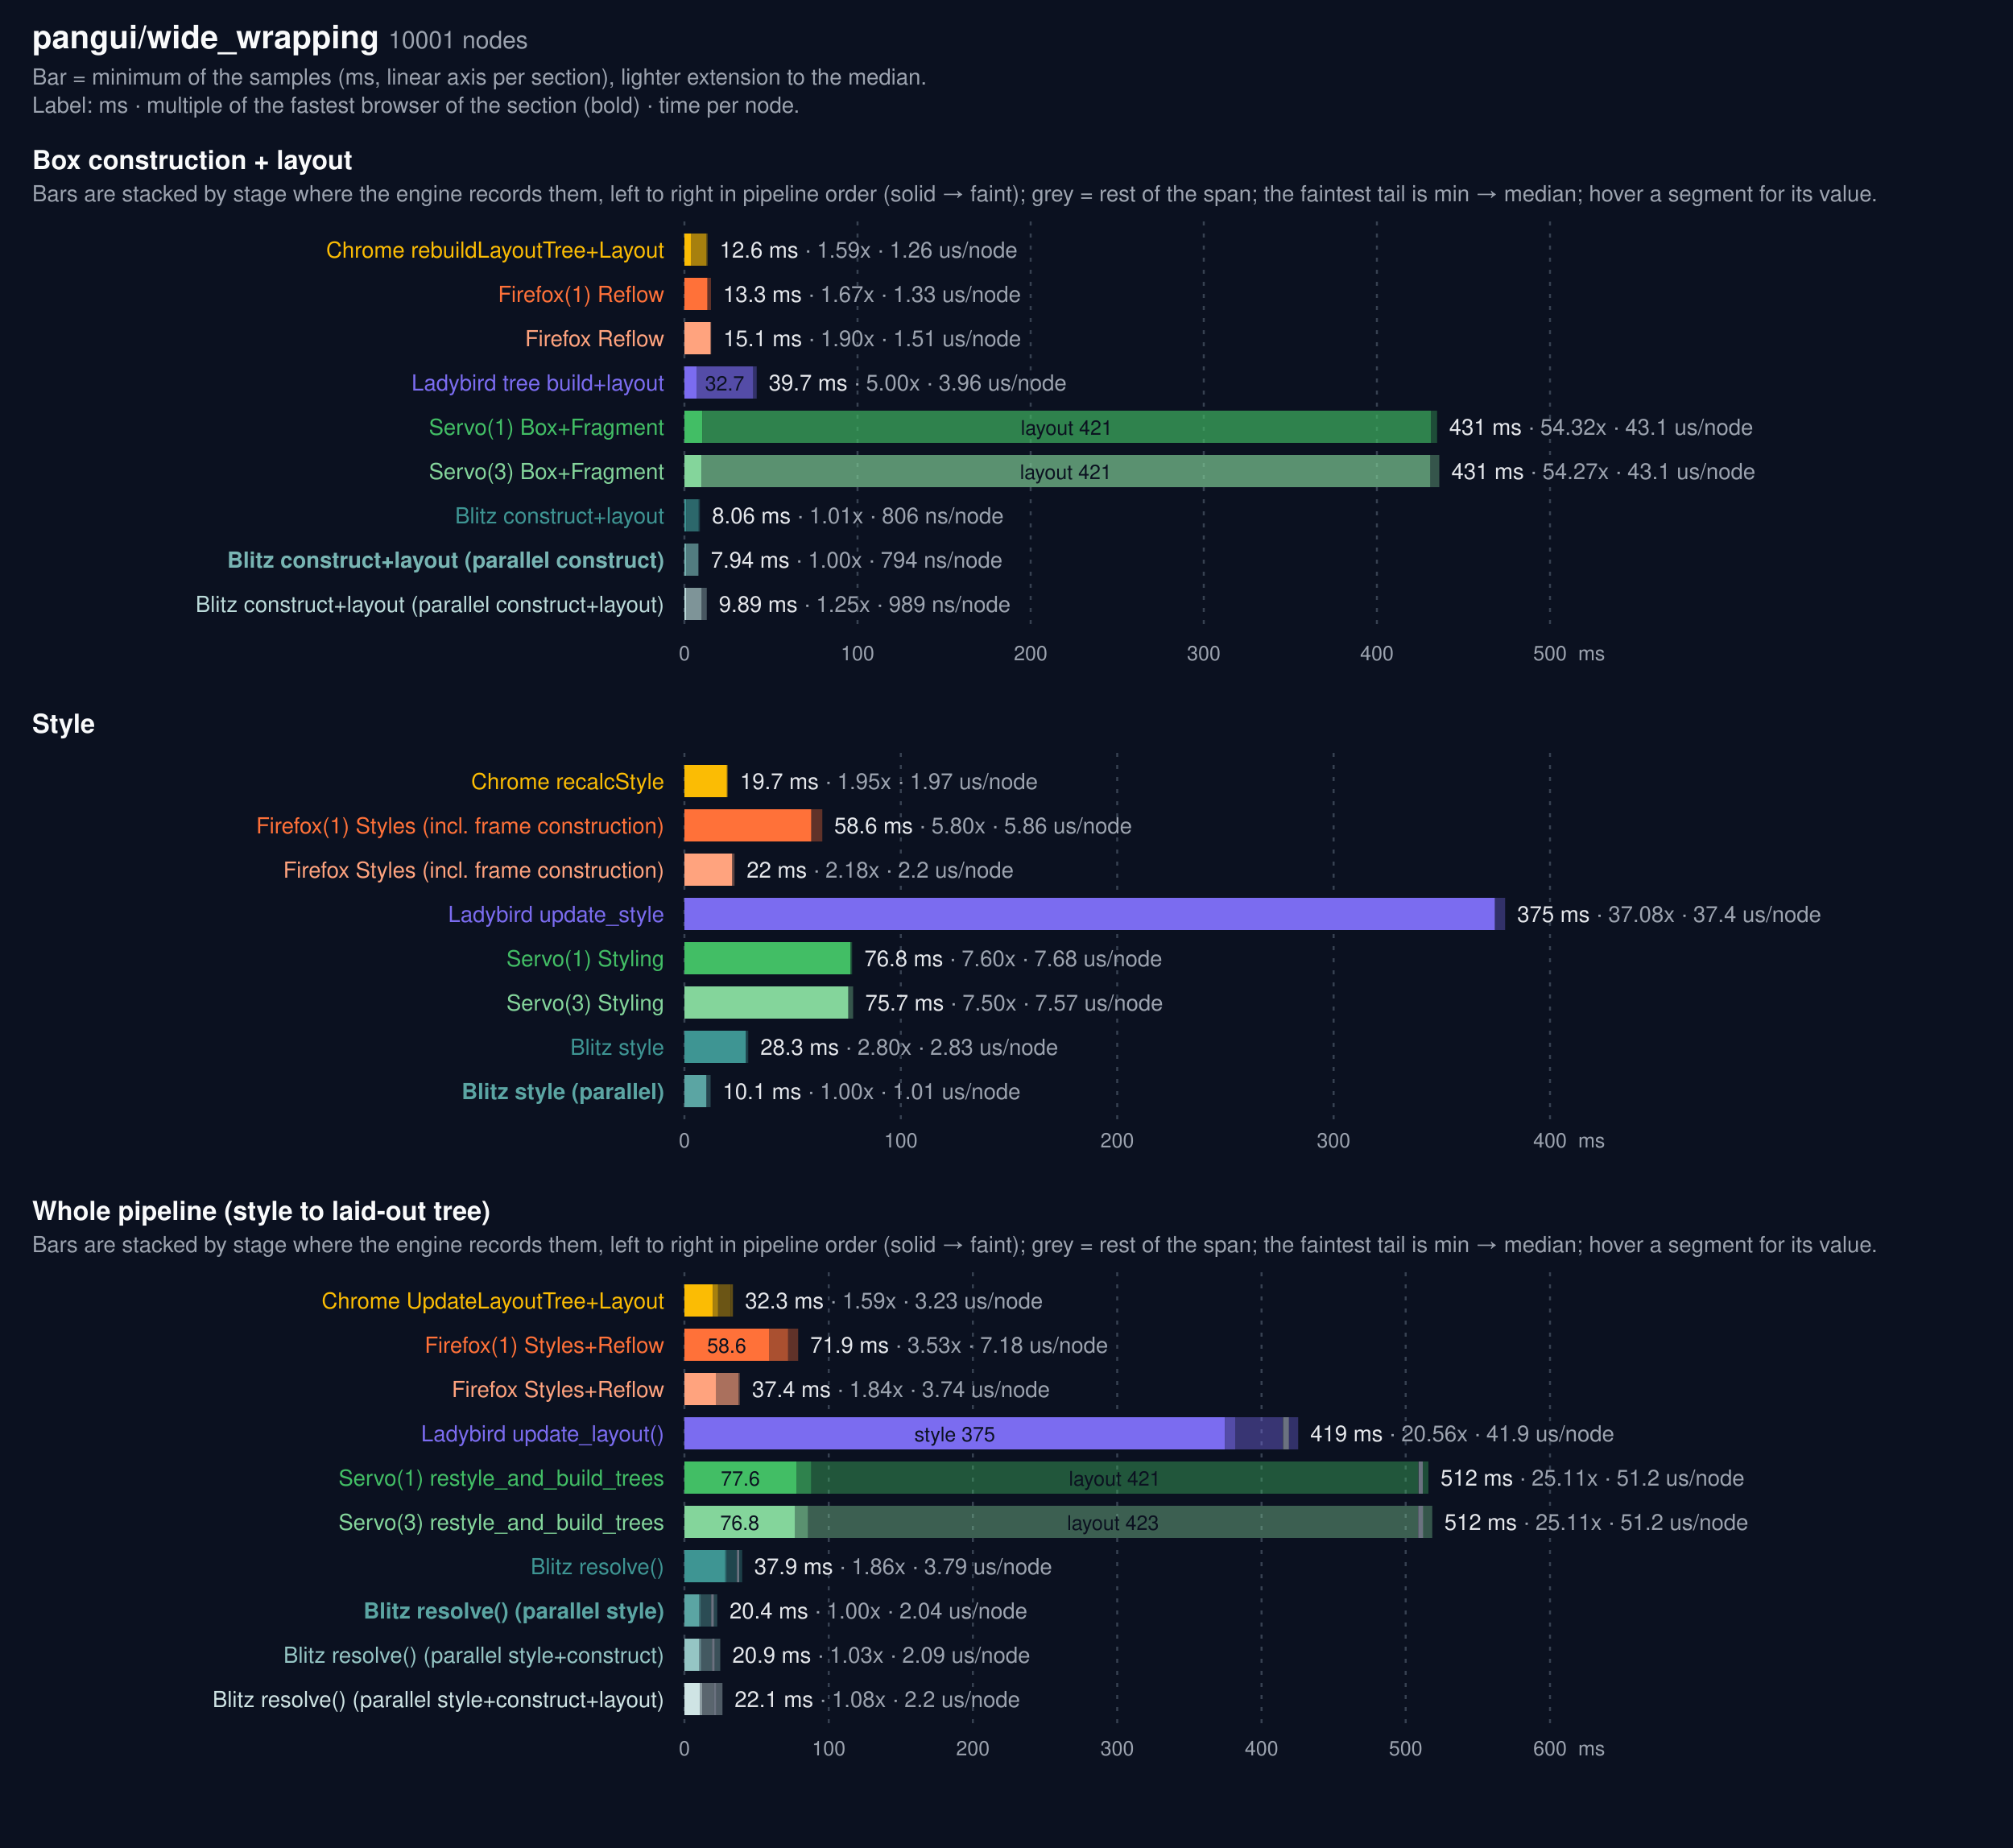
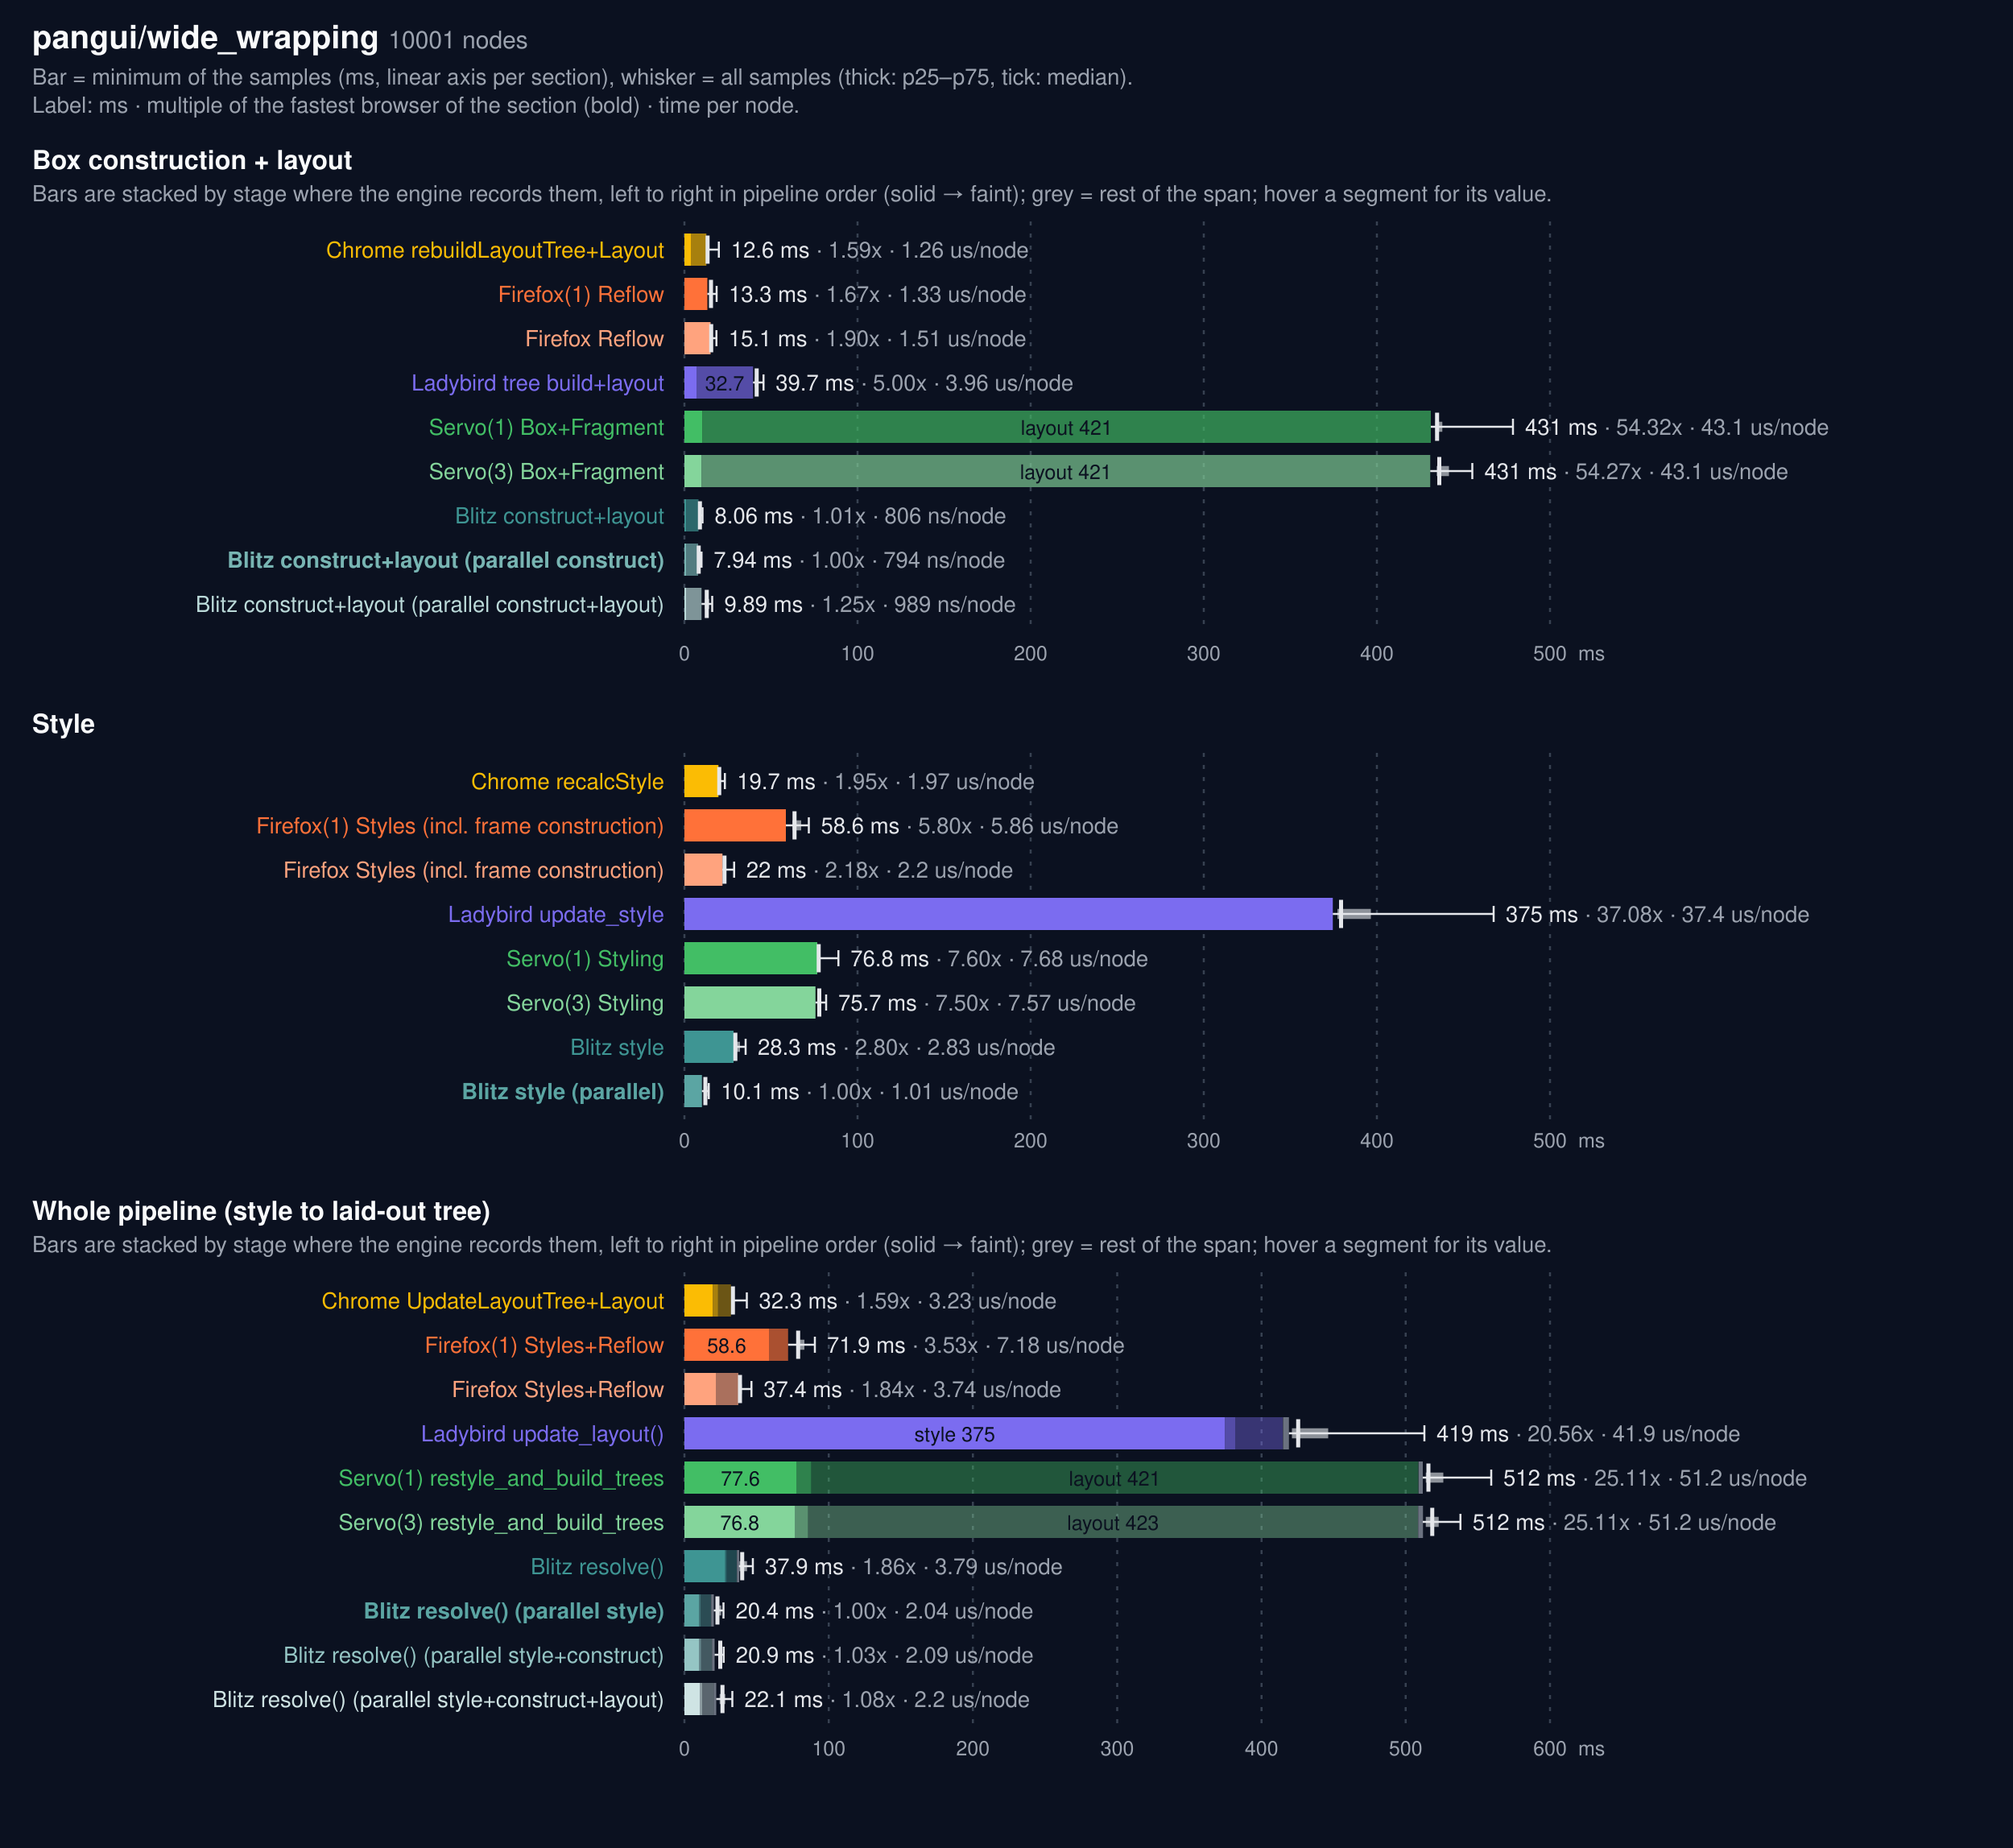
<svg xmlns="http://www.w3.org/2000/svg" width="1000" height="918" viewBox="0 0 1000 918" font-family="system-ui, -apple-system, Segoe UI, Helvetica, Arial, sans-serif">
  <rect width="1000" height="918" fill="#0b1120" />
  <text x="16" y="24" fill="#f9fafb" font-size="16" font-weight="600">pangui/wide_wrapping <tspan fill="#9ca3af" font-size="12" font-weight="400">10001 nodes</tspan>
  </text>
-   <text x="16" y="42" fill="#9ca3af" font-size="11">Bar = minimum of the samples (ms, linear axis per section), lighter extension to the median.</text>
+   <text x="16" y="42" fill="#9ca3af" font-size="11">Bar = minimum of the samples (ms, linear axis per section), whisker = all samples (thick: p25–p75, tick: median).</text>
  <text x="16" y="56" fill="#9ca3af" font-size="11">Label: ms · multiple of the fastest browser of the section (bold) · time per node.</text>
  <text x="16" y="84" fill="#f9fafb" font-size="13" font-weight="600">Box construction + layout</text>
-   <text x="16" y="100" fill="#9ca3af" font-size="11">Bars are stacked by stage where the engine records them, left to right in pipeline order (solid → faint); grey = rest of the span; the faintest tail is min → median; hover a segment for its value.</text>
+   <text x="16" y="100" fill="#9ca3af" font-size="11">Bars are stacked by stage where the engine records them, left to right in pipeline order (solid → faint); grey = rest of the span; hover a segment for its value.</text>
  <line x1="340.0" x2="340.0" y1="110" y2="314" stroke="#374151" stroke-dasharray="2 4" />
  <text x="340.0" y="328" fill="#9ca3af" font-size="10" text-anchor="middle">0</text>
  <line x1="426.0" x2="426.0" y1="110" y2="314" stroke="#374151" stroke-dasharray="2 4" />
  <text x="426.0" y="328" fill="#9ca3af" font-size="10" text-anchor="middle">100</text>
  <line x1="512.0" x2="512.0" y1="110" y2="314" stroke="#374151" stroke-dasharray="2 4" />
  <text x="512.0" y="328" fill="#9ca3af" font-size="10" text-anchor="middle">200</text>
  <line x1="598.0" x2="598.0" y1="110" y2="314" stroke="#374151" stroke-dasharray="2 4" />
  <text x="598.0" y="328" fill="#9ca3af" font-size="10" text-anchor="middle">300</text>
  <line x1="684.0" x2="684.0" y1="110" y2="314" stroke="#374151" stroke-dasharray="2 4" />
  <text x="684.0" y="328" fill="#9ca3af" font-size="10" text-anchor="middle">400</text>
  <line x1="770.0" x2="770.0" y1="110" y2="314" stroke="#374151" stroke-dasharray="2 4" />
  <text x="770.0" y="328" fill="#9ca3af" font-size="10" text-anchor="middle">500</text>
  <text x="784" y="328" fill="#9ca3af" font-size="10">ms</text>
  <text x="330" y="128" fill="#FBBC04" font-size="11" text-anchor="end">Chrome rebuildLayoutTree+Layout</text>
  <rect x="340.0" y="116" width="3.2" height="16" fill="#FBBC04" opacity="1.0" />
  <rect x="343.2" y="116" width="7.7" height="16" fill="#FBBC04" opacity="0.65" />
-   <rect x="350.9" y="116" width="0.6" height="16" fill="#FBBC04" opacity="0.35" />
-   <text x="357.5" y="128" fill="#e5e7eb" font-size="11">12.6 ms <tspan fill="#9ca3af">· 1.59x · 1.26 us/node</tspan>
+   <g stroke="#e5e7eb" fill="none">
+     <line x1="350.9" y1="124.0" x2="357.1" y2="124.0" stroke-width="1" />
+     <line x1="351.5" y1="124.0" x2="351.9" y2="124.0" stroke-width="5" opacity="0.6" />
+     <line x1="351.5" y1="117" x2="351.5" y2="131" stroke-width="2" />
+     <line x1="357.1" y1="120" x2="357.1" y2="128" stroke-width="1" />
+   </g>
+   <text x="363.1" y="128" fill="#e5e7eb" font-size="11">12.6 ms <tspan fill="#9ca3af">· 1.59x · 1.26 us/node</tspan>
  </text>
  <text x="330" y="150" fill="#FF7139" font-size="11" text-anchor="end">Firefox(1) Reflow</text>
  <rect x="340" y="138" width="11.4" height="16" fill="#FF7139" />
-   <rect x="351.4" y="138" width="1.8" height="16" fill="#FF7139" opacity="0.35" />
-   <text x="359.2" y="150" fill="#e5e7eb" font-size="11">13.3 ms <tspan fill="#9ca3af">· 1.67x · 1.33 us/node</tspan>
+   <g stroke="#e5e7eb" fill="none">
+     <line x1="351.4" y1="146.0" x2="356.0" y2="146.0" stroke-width="1" />
+     <line x1="352.7" y1="146.0" x2="353.8" y2="146.0" stroke-width="5" opacity="0.6" />
+     <line x1="353.2" y1="139" x2="353.2" y2="153" stroke-width="2" />
+     <line x1="356.0" y1="142" x2="356.0" y2="150" stroke-width="1" />
+   </g>
+   <text x="362.0" y="150" fill="#e5e7eb" font-size="11">13.3 ms <tspan fill="#9ca3af">· 1.67x · 1.33 us/node</tspan>
  </text>
  <text x="330" y="172" fill="#ffa37e" font-size="11" text-anchor="end">Firefox Reflow</text>
  <rect x="340" y="160" width="13.0" height="16" fill="#ffa37e" />
-   <rect x="353.0" y="160" width="0.3" height="16" fill="#ffa37e" opacity="0.35" />
-   <text x="359.3" y="172" fill="#e5e7eb" font-size="11">15.1 ms <tspan fill="#9ca3af">· 1.90x · 1.51 us/node</tspan>
+   <g stroke="#e5e7eb" fill="none">
+     <line x1="353.0" y1="168.0" x2="355.9" y2="168.0" stroke-width="1" />
+     <line x1="353.1" y1="168.0" x2="353.7" y2="168.0" stroke-width="5" opacity="0.6" />
+     <line x1="353.3" y1="161" x2="353.3" y2="175" stroke-width="2" />
+     <line x1="355.9" y1="164" x2="355.9" y2="172" stroke-width="1" />
+   </g>
+   <text x="361.9" y="172" fill="#e5e7eb" font-size="11">15.1 ms <tspan fill="#9ca3af">· 1.90x · 1.51 us/node</tspan>
  </text>
  <text x="330" y="194" fill="#7B6CF0" font-size="11" text-anchor="end">Ladybird tree build+layout</text>
  <rect x="340.0" y="182" width="6.0" height="16" fill="#7B6CF0" opacity="1.0" />
  <rect x="346.0" y="182" width="28.1" height="16" fill="#7B6CF0" opacity="0.65" />
  <text x="360.0" y="194" fill="#0b1120" font-size="10" text-anchor="middle">32.7</text>
-   <rect x="374.1" y="182" width="1.8" height="16" fill="#7B6CF0" opacity="0.35" />
-   <text x="381.9" y="194" fill="#e5e7eb" font-size="11">39.7 ms <tspan fill="#9ca3af">· 5.00x · 3.96 us/node</tspan>
+   <g stroke="#e5e7eb" fill="none">
+     <line x1="374.1" y1="190.0" x2="379.3" y2="190.0" stroke-width="1" />
+     <line x1="375.0" y1="190.0" x2="376.3" y2="190.0" stroke-width="5" opacity="0.6" />
+     <line x1="375.9" y1="183" x2="375.9" y2="197" stroke-width="2" />
+     <line x1="379.3" y1="186" x2="379.3" y2="194" stroke-width="1" />
+   </g>
+   <text x="385.3" y="194" fill="#e5e7eb" font-size="11">39.7 ms <tspan fill="#9ca3af">· 5.00x · 3.96 us/node</tspan>
  </text>
  <text x="330" y="216" fill="#42BE65" font-size="11" text-anchor="end">Servo(1) Box+Fragment</text>
  <rect x="340.0" y="204" width="8.9" height="16" fill="#42BE65" opacity="1.0" />
  <rect x="348.9" y="204" width="361.9" height="16" fill="#42BE65" opacity="0.65" />
  <text x="529.9" y="216" fill="#0b1120" font-size="10" text-anchor="middle">layout 421</text>
-   <rect x="710.8" y="204" width="3.1" height="16" fill="#42BE65" opacity="0.35" />
-   <text x="719.9" y="216" fill="#e5e7eb" font-size="11">431 ms <tspan fill="#9ca3af">· 54.32x · 43.1 us/node</tspan>
+   <g stroke="#e5e7eb" fill="none">
+     <line x1="710.8" y1="212.0" x2="751.6" y2="212.0" stroke-width="1" />
+     <line x1="713.1" y1="212.0" x2="716.5" y2="212.0" stroke-width="5" opacity="0.6" />
+     <line x1="713.9" y1="205" x2="713.9" y2="219" stroke-width="2" />
+     <line x1="751.6" y1="208" x2="751.6" y2="216" stroke-width="1" />
+   </g>
+   <text x="757.6" y="216" fill="#e5e7eb" font-size="11">431 ms <tspan fill="#9ca3af">· 54.32x · 43.1 us/node</tspan>
  </text>
  <text x="330" y="238" fill="#84d59b" font-size="11" text-anchor="end">Servo(3) Box+Fragment</text>
  <rect x="340.0" y="226" width="8.5" height="16" fill="#84d59b" opacity="1.0" />
  <rect x="348.5" y="226" width="362.0" height="16" fill="#84d59b" opacity="0.65" />
  <text x="529.5" y="238" fill="#0b1120" font-size="10" text-anchor="middle">layout 421</text>
-   <rect x="710.5" y="226" width="4.5" height="16" fill="#84d59b" opacity="0.35" />
-   <text x="721.0" y="238" fill="#e5e7eb" font-size="11">431 ms <tspan fill="#9ca3af">· 54.27x · 43.1 us/node</tspan>
+   <g stroke="#e5e7eb" fill="none">
+     <line x1="710.5" y1="234.0" x2="731.4" y2="234.0" stroke-width="1" />
+     <line x1="713.7" y1="234.0" x2="719.8" y2="234.0" stroke-width="5" opacity="0.6" />
+     <line x1="715.0" y1="227" x2="715.0" y2="241" stroke-width="2" />
+     <line x1="731.4" y1="230" x2="731.4" y2="238" stroke-width="1" />
+   </g>
+   <text x="737.4" y="238" fill="#e5e7eb" font-size="11">431 ms <tspan fill="#9ca3af">· 54.27x · 43.1 us/node</tspan>
  </text>
  <text x="330" y="260" fill="#3E9593" font-size="11" text-anchor="end">Blitz construct+layout</text>
  <rect x="340.0" y="248" width="0.9" height="16" fill="#3E9593" opacity="1.0" />
  <rect x="340.9" y="248" width="6.1" height="16" fill="#3E9593" opacity="0.65" />
-   <rect x="346.9" y="248" width="0.8" height="16" fill="#3E9593" opacity="0.35" />
-   <text x="353.7" y="260" fill="#e5e7eb" font-size="11">8.06 ms <tspan fill="#9ca3af">· 1.01x · 806 ns/node</tspan>
+   <g stroke="#e5e7eb" fill="none">
+     <line x1="346.9" y1="256.0" x2="349.0" y2="256.0" stroke-width="1" />
+     <line x1="347.0" y1="256.0" x2="348.3" y2="256.0" stroke-width="5" opacity="0.6" />
+     <line x1="347.7" y1="249" x2="347.7" y2="263" stroke-width="2" />
+     <line x1="349.0" y1="252" x2="349.0" y2="260" stroke-width="1" />
+   </g>
+   <text x="355.0" y="260" fill="#e5e7eb" font-size="11">8.06 ms <tspan fill="#9ca3af">· 1.01x · 806 ns/node</tspan>
  </text>
  <text x="330" y="282" fill="#78b5b3" font-size="11" text-anchor="end" font-weight="700">Blitz construct+layout (parallel construct)</text>
  <rect x="340.0" y="270" width="0.8" height="16" fill="#78b5b3" opacity="1.0" />
  <rect x="340.8" y="270" width="6.0" height="16" fill="#78b5b3" opacity="0.65" />
-   <rect x="346.8" y="270" width="0.3" height="16" fill="#78b5b3" opacity="0.35" />
-   <text x="353.1" y="282" fill="#e5e7eb" font-size="11">7.94 ms <tspan fill="#9ca3af">· 1.00x · 794 ns/node</tspan>
+   <g stroke="#e5e7eb" fill="none">
+     <line x1="346.8" y1="278.0" x2="348.5" y2="278.0" stroke-width="1" />
+     <line x1="347.1" y1="278.0" x2="348.2" y2="278.0" stroke-width="5" opacity="0.6" />
+     <line x1="347.1" y1="271" x2="347.1" y2="285" stroke-width="2" />
+     <line x1="348.5" y1="274" x2="348.5" y2="282" stroke-width="1" />
+   </g>
+   <text x="354.5" y="282" fill="#e5e7eb" font-size="11">7.94 ms <tspan fill="#9ca3af">· 1.00x · 794 ns/node</tspan>
  </text>
  <text x="330" y="304" fill="#bbdad9" font-size="11" text-anchor="end">Blitz construct+layout (parallel construct+layout)</text>
  <rect x="340.0" y="292" width="1.0" height="16" fill="#bbdad9" opacity="1.0" />
  <rect x="341.0" y="292" width="7.5" height="16" fill="#bbdad9" opacity="0.65" />
-   <rect x="348.5" y="292" width="2.6" height="16" fill="#bbdad9" opacity="0.35" />
-   <text x="357.1" y="304" fill="#e5e7eb" font-size="11">9.89 ms <tspan fill="#9ca3af">· 1.25x · 989 ns/node</tspan>
+   <g stroke="#e5e7eb" fill="none">
+     <line x1="348.5" y1="300.0" x2="353.8" y2="300.0" stroke-width="1" />
+     <line x1="350.2" y1="300.0" x2="352.3" y2="300.0" stroke-width="5" opacity="0.6" />
+     <line x1="351.1" y1="293" x2="351.1" y2="307" stroke-width="2" />
+     <line x1="353.8" y1="296" x2="353.8" y2="304" stroke-width="1" />
+   </g>
+   <text x="359.8" y="304" fill="#e5e7eb" font-size="11">9.89 ms <tspan fill="#9ca3af">· 1.25x · 989 ns/node</tspan>
  </text>
  <text x="16" y="364" fill="#f9fafb" font-size="13" font-weight="600">Style</text>
  <line x1="340.0" x2="340.0" y1="374" y2="556" stroke="#374151" stroke-dasharray="2 4" />
  <text x="340.0" y="570" fill="#9ca3af" font-size="10" text-anchor="middle">0</text>
-   <line x1="447.5" x2="447.5" y1="374" y2="556" stroke="#374151" stroke-dasharray="2 4" />
-   <text x="447.5" y="570" fill="#9ca3af" font-size="10" text-anchor="middle">100</text>
-   <line x1="555.0" x2="555.0" y1="374" y2="556" stroke="#374151" stroke-dasharray="2 4" />
-   <text x="555.0" y="570" fill="#9ca3af" font-size="10" text-anchor="middle">200</text>
-   <line x1="662.5" x2="662.5" y1="374" y2="556" stroke="#374151" stroke-dasharray="2 4" />
-   <text x="662.5" y="570" fill="#9ca3af" font-size="10" text-anchor="middle">300</text>
+   <line x1="426.0" x2="426.0" y1="374" y2="556" stroke="#374151" stroke-dasharray="2 4" />
+   <text x="426.0" y="570" fill="#9ca3af" font-size="10" text-anchor="middle">100</text>
+   <line x1="512.0" x2="512.0" y1="374" y2="556" stroke="#374151" stroke-dasharray="2 4" />
+   <text x="512.0" y="570" fill="#9ca3af" font-size="10" text-anchor="middle">200</text>
+   <line x1="598.0" x2="598.0" y1="374" y2="556" stroke="#374151" stroke-dasharray="2 4" />
+   <text x="598.0" y="570" fill="#9ca3af" font-size="10" text-anchor="middle">300</text>
+   <line x1="684.0" x2="684.0" y1="374" y2="556" stroke="#374151" stroke-dasharray="2 4" />
+   <text x="684.0" y="570" fill="#9ca3af" font-size="10" text-anchor="middle">400</text>
  <line x1="770.0" x2="770.0" y1="374" y2="556" stroke="#374151" stroke-dasharray="2 4" />
-   <text x="770.0" y="570" fill="#9ca3af" font-size="10" text-anchor="middle">400</text>
+   <text x="770.0" y="570" fill="#9ca3af" font-size="10" text-anchor="middle">500</text>
  <text x="784" y="570" fill="#9ca3af" font-size="10">ms</text>
  <text x="330" y="392" fill="#FBBC04" font-size="11" text-anchor="end">Chrome recalcStyle</text>
-   <rect x="340" y="380" width="21.1" height="16" fill="#FBBC04" />
-   <rect x="361.1" y="380" width="0.5" height="16" fill="#FBBC04" opacity="0.35" />
-   <text x="367.6" y="392" fill="#e5e7eb" font-size="11">19.7 ms <tspan fill="#9ca3af">· 1.95x · 1.97 us/node</tspan>
+   <rect x="340" y="380" width="16.9" height="16" fill="#FBBC04" />
+   <g stroke="#e5e7eb" fill="none">
+     <line x1="356.9" y1="388.0" x2="360.1" y2="388.0" stroke-width="1" />
+     <line x1="357.1" y1="388.0" x2="357.5" y2="388.0" stroke-width="5" opacity="0.6" />
+     <line x1="357.3" y1="381" x2="357.3" y2="395" stroke-width="2" />
+     <line x1="360.1" y1="384" x2="360.1" y2="392" stroke-width="1" />
+   </g>
+   <text x="366.1" y="392" fill="#e5e7eb" font-size="11">19.7 ms <tspan fill="#9ca3af">· 1.95x · 1.97 us/node</tspan>
  </text>
  <text x="330" y="414" fill="#FF7139" font-size="11" text-anchor="end">Firefox(1) Styles (incl. frame construction)</text>
-   <rect x="340" y="402" width="63.0" height="16" fill="#FF7139" />
-   <rect x="403.0" y="402" width="5.5" height="16" fill="#FF7139" opacity="0.35" />
-   <text x="414.4" y="414" fill="#e5e7eb" font-size="11">58.6 ms <tspan fill="#9ca3af">· 5.80x · 5.86 us/node</tspan>
+   <rect x="340" y="402" width="50.4" height="16" fill="#FF7139" />
+   <g stroke="#e5e7eb" fill="none">
+     <line x1="390.4" y1="410.0" x2="401.8" y2="410.0" stroke-width="1" />
+     <line x1="393.7" y1="410.0" x2="398.0" y2="410.0" stroke-width="5" opacity="0.6" />
+     <line x1="394.7" y1="403" x2="394.7" y2="417" stroke-width="2" />
+     <line x1="401.8" y1="406" x2="401.8" y2="414" stroke-width="1" />
+   </g>
+   <text x="407.8" y="414" fill="#e5e7eb" font-size="11">58.6 ms <tspan fill="#9ca3af">· 5.80x · 5.86 us/node</tspan>
  </text>
  <text x="330" y="436" fill="#ffa37e" font-size="11" text-anchor="end">Firefox Styles (incl. frame construction)</text>
-   <rect x="340" y="424" width="23.7" height="16" fill="#ffa37e" />
-   <rect x="363.7" y="424" width="1.2" height="16" fill="#ffa37e" opacity="0.35" />
-   <text x="370.9" y="436" fill="#e5e7eb" font-size="11">22 ms <tspan fill="#9ca3af">· 2.18x · 2.2 us/node</tspan>
+   <rect x="340" y="424" width="18.9" height="16" fill="#ffa37e" />
+   <g stroke="#e5e7eb" fill="none">
+     <line x1="358.9" y1="432.0" x2="364.7" y2="432.0" stroke-width="1" />
+     <line x1="359.7" y1="432.0" x2="360.4" y2="432.0" stroke-width="5" opacity="0.6" />
+     <line x1="359.9" y1="425" x2="359.9" y2="439" stroke-width="2" />
+     <line x1="364.7" y1="428" x2="364.7" y2="436" stroke-width="1" />
+   </g>
+   <text x="370.7" y="436" fill="#e5e7eb" font-size="11">22 ms <tspan fill="#9ca3af">· 2.18x · 2.2 us/node</tspan>
  </text>
  <text x="330" y="458" fill="#7B6CF0" font-size="11" text-anchor="end">Ladybird update_style</text>
-   <rect x="340" y="446" width="402.6" height="16" fill="#7B6CF0" />
-   <rect x="742.6" y="446" width="5.1" height="16" fill="#7B6CF0" opacity="0.35" />
-   <text x="753.7" y="458" fill="#e5e7eb" font-size="11">375 ms <tspan fill="#9ca3af">· 37.08x · 37.4 us/node</tspan>
+   <rect x="340" y="446" width="322.1" height="16" fill="#7B6CF0" />
+   <g stroke="#e5e7eb" fill="none">
+     <line x1="662.1" y1="454.0" x2="742.0" y2="454.0" stroke-width="1" />
+     <line x1="664.4" y1="454.0" x2="681.0" y2="454.0" stroke-width="5" opacity="0.6" />
+     <line x1="666.2" y1="447" x2="666.2" y2="461" stroke-width="2" />
+     <line x1="742.0" y1="450" x2="742.0" y2="458" stroke-width="1" />
+   </g>
+   <text x="748.0" y="458" fill="#e5e7eb" font-size="11">375 ms <tspan fill="#9ca3af">· 37.08x · 37.4 us/node</tspan>
  </text>
  <text x="330" y="480" fill="#42BE65" font-size="11" text-anchor="end">Servo(1) Styling</text>
-   <rect x="340" y="468" width="82.5" height="16" fill="#42BE65" />
-   <rect x="422.5" y="468" width="0.8" height="16" fill="#42BE65" opacity="0.35" />
-   <text x="429.4" y="480" fill="#e5e7eb" font-size="11">76.8 ms <tspan fill="#9ca3af">· 7.60x · 7.68 us/node</tspan>
+   <rect x="340" y="468" width="66.0" height="16" fill="#42BE65" />
+   <g stroke="#e5e7eb" fill="none">
+     <line x1="406.0" y1="476.0" x2="416.5" y2="476.0" stroke-width="1" />
+     <line x1="406.7" y1="476.0" x2="406.9" y2="476.0" stroke-width="5" opacity="0.6" />
+     <line x1="406.7" y1="469" x2="406.7" y2="483" stroke-width="2" />
+     <line x1="416.5" y1="472" x2="416.5" y2="480" stroke-width="1" />
+   </g>
+   <text x="422.5" y="480" fill="#e5e7eb" font-size="11">76.8 ms <tspan fill="#9ca3af">· 7.60x · 7.68 us/node</tspan>
  </text>
  <text x="330" y="502" fill="#84d59b" font-size="11" text-anchor="end">Servo(3) Styling</text>
-   <rect x="340" y="490" width="81.4" height="16" fill="#84d59b" />
-   <rect x="421.4" y="490" width="2.4" height="16" fill="#84d59b" opacity="0.35" />
-   <text x="429.8" y="502" fill="#e5e7eb" font-size="11">75.7 ms <tspan fill="#9ca3af">· 7.50x · 7.57 us/node</tspan>
+   <rect x="340" y="490" width="65.1" height="16" fill="#84d59b" />
+   <g stroke="#e5e7eb" fill="none">
+     <line x1="405.1" y1="498.0" x2="410.4" y2="498.0" stroke-width="1" />
+     <line x1="406.0" y1="498.0" x2="407.9" y2="498.0" stroke-width="5" opacity="0.6" />
+     <line x1="407.0" y1="491" x2="407.0" y2="505" stroke-width="2" />
+     <line x1="410.4" y1="494" x2="410.4" y2="502" stroke-width="1" />
+   </g>
+   <text x="416.4" y="502" fill="#e5e7eb" font-size="11">75.7 ms <tspan fill="#9ca3af">· 7.50x · 7.57 us/node</tspan>
  </text>
  <text x="330" y="524" fill="#3E9593" font-size="11" text-anchor="end">Blitz style</text>
-   <rect x="340" y="512" width="30.5" height="16" fill="#3E9593" />
-   <rect x="370.5" y="512" width="1.2" height="16" fill="#3E9593" opacity="0.35" />
-   <text x="377.7" y="524" fill="#e5e7eb" font-size="11">28.3 ms <tspan fill="#9ca3af">· 2.80x · 2.83 us/node</tspan>
+   <rect x="340" y="512" width="24.4" height="16" fill="#3E9593" />
+   <g stroke="#e5e7eb" fill="none">
+     <line x1="364.4" y1="520.0" x2="370.4" y2="520.0" stroke-width="1" />
+     <line x1="364.5" y1="520.0" x2="367.6" y2="520.0" stroke-width="5" opacity="0.6" />
+     <line x1="365.3" y1="513" x2="365.3" y2="527" stroke-width="2" />
+     <line x1="370.4" y1="516" x2="370.4" y2="524" stroke-width="1" />
+   </g>
+   <text x="376.4" y="524" fill="#e5e7eb" font-size="11">28.3 ms <tspan fill="#9ca3af">· 2.80x · 2.83 us/node</tspan>
  </text>
  <text x="330" y="546" fill="#5ba5a3" font-size="11" text-anchor="end" font-weight="700">Blitz style (parallel)</text>
-   <rect x="340" y="534" width="10.9" height="16" fill="#5ba5a3" />
-   <rect x="350.9" y="534" width="2.1" height="16" fill="#5ba5a3" opacity="0.35" />
-   <text x="359.0" y="546" fill="#e5e7eb" font-size="11">10.1 ms <tspan fill="#9ca3af">· 1.00x · 1.01 us/node</tspan>
+   <rect x="340" y="534" width="8.7" height="16" fill="#5ba5a3" />
+   <g stroke="#e5e7eb" fill="none">
+     <line x1="348.7" y1="542.0" x2="352.1" y2="542.0" stroke-width="1" />
+     <line x1="349.6" y1="542.0" x2="351.5" y2="542.0" stroke-width="5" opacity="0.6" />
+     <line x1="350.4" y1="535" x2="350.4" y2="549" stroke-width="2" />
+     <line x1="352.1" y1="538" x2="352.1" y2="546" stroke-width="1" />
+   </g>
+   <text x="358.1" y="546" fill="#e5e7eb" font-size="11">10.1 ms <tspan fill="#9ca3af">· 1.00x · 1.01 us/node</tspan>
  </text>
  <text x="16" y="606" fill="#f9fafb" font-size="13" font-weight="600">Whole pipeline (style to laid-out tree)</text>
-   <text x="16" y="622" fill="#9ca3af" font-size="11">Bars are stacked by stage where the engine records them, left to right in pipeline order (solid → faint); grey = rest of the span; the faintest tail is min → median; hover a segment for its value.</text>
+   <text x="16" y="622" fill="#9ca3af" font-size="11">Bars are stacked by stage where the engine records them, left to right in pipeline order (solid → faint); grey = rest of the span; hover a segment for its value.</text>
  <line x1="340.0" x2="340.0" y1="632" y2="858" stroke="#374151" stroke-dasharray="2 4" />
  <text x="340.0" y="872" fill="#9ca3af" font-size="10" text-anchor="middle">0</text>
  <line x1="411.7" x2="411.7" y1="632" y2="858" stroke="#374151" stroke-dasharray="2 4" />
  <text x="411.7" y="872" fill="#9ca3af" font-size="10" text-anchor="middle">100</text>
  <line x1="483.3" x2="483.3" y1="632" y2="858" stroke="#374151" stroke-dasharray="2 4" />
  <text x="483.3" y="872" fill="#9ca3af" font-size="10" text-anchor="middle">200</text>
  <line x1="555.0" x2="555.0" y1="632" y2="858" stroke="#374151" stroke-dasharray="2 4" />
  <text x="555.0" y="872" fill="#9ca3af" font-size="10" text-anchor="middle">300</text>
  <line x1="626.7" x2="626.7" y1="632" y2="858" stroke="#374151" stroke-dasharray="2 4" />
  <text x="626.7" y="872" fill="#9ca3af" font-size="10" text-anchor="middle">400</text>
  <line x1="698.3" x2="698.3" y1="632" y2="858" stroke="#374151" stroke-dasharray="2 4" />
  <text x="698.3" y="872" fill="#9ca3af" font-size="10" text-anchor="middle">500</text>
  <line x1="770.0" x2="770.0" y1="632" y2="858" stroke="#374151" stroke-dasharray="2 4" />
  <text x="770.0" y="872" fill="#9ca3af" font-size="10" text-anchor="middle">600</text>
  <text x="784" y="872" fill="#9ca3af" font-size="10">ms</text>
  <text x="330" y="650" fill="#FBBC04" font-size="11" text-anchor="end">Chrome UpdateLayoutTree+Layout</text>
  <rect x="340.0" y="638" width="14.1" height="16" fill="#FBBC04" opacity="1.0" />
  <rect x="354.1" y="638" width="2.6" height="16" fill="#FBBC04" opacity="0.65" />
  <rect x="356.7" y="638" width="6.4" height="16" fill="#FBBC04" opacity="0.4" />
  <rect x="363.2" y="638" width="0.0" height="16" fill="#6b7280" opacity="1.0" />
-   <rect x="363.2" y="638" width="0.9" height="16" fill="#FBBC04" opacity="0.35" />
-   <text x="370.1" y="650" fill="#e5e7eb" font-size="11">32.3 ms <tspan fill="#9ca3af">· 1.59x · 3.23 us/node</tspan>
+   <g stroke="#e5e7eb" fill="none">
+     <line x1="363.2" y1="646.0" x2="371.0" y2="646.0" stroke-width="1" />
+     <line x1="364.0" y1="646.0" x2="364.5" y2="646.0" stroke-width="5" opacity="0.6" />
+     <line x1="364.1" y1="639" x2="364.1" y2="653" stroke-width="2" />
+     <line x1="371.0" y1="642" x2="371.0" y2="650" stroke-width="1" />
+   </g>
+   <text x="377.0" y="650" fill="#e5e7eb" font-size="11">32.3 ms <tspan fill="#9ca3af">· 1.59x · 3.23 us/node</tspan>
  </text>
  <text x="330" y="672" fill="#FF7139" font-size="11" text-anchor="end">Firefox(1) Styles+Reflow</text>
  <rect x="340.0" y="660" width="42.0" height="16" fill="#FF7139" opacity="1.0" />
  <text x="361.0" y="672" fill="#0b1120" font-size="10" text-anchor="middle">58.6</text>
  <rect x="382.0" y="660" width="9.5" height="16" fill="#FF7139" opacity="0.65" />
-   <rect x="391.5" y="660" width="5.0" height="16" fill="#FF7139" opacity="0.35" />
-   <text x="402.5" y="672" fill="#e5e7eb" font-size="11">71.9 ms <tspan fill="#9ca3af">· 3.53x · 7.18 us/node</tspan>
+   <g stroke="#e5e7eb" fill="none">
+     <line x1="391.5" y1="668.0" x2="404.8" y2="668.0" stroke-width="1" />
+     <line x1="395.8" y1="668.0" x2="399.6" y2="668.0" stroke-width="5" opacity="0.6" />
+     <line x1="396.5" y1="661" x2="396.5" y2="675" stroke-width="2" />
+     <line x1="404.8" y1="664" x2="404.8" y2="672" stroke-width="1" />
+   </g>
+   <text x="410.8" y="672" fill="#e5e7eb" font-size="11">71.9 ms <tspan fill="#9ca3af">· 3.53x · 7.18 us/node</tspan>
  </text>
  <text x="330" y="694" fill="#ffa37e" font-size="11" text-anchor="end">Firefox Styles+Reflow</text>
  <rect x="340.0" y="682" width="15.8" height="16" fill="#ffa37e" opacity="1.0" />
  <rect x="355.8" y="682" width="11.0" height="16" fill="#ffa37e" opacity="0.65" />
-   <rect x="366.8" y="682" width="0.7" height="16" fill="#ffa37e" opacity="0.35" />
-   <text x="373.6" y="694" fill="#e5e7eb" font-size="11">37.4 ms <tspan fill="#9ca3af">· 1.84x · 3.74 us/node</tspan>
+   <g stroke="#e5e7eb" fill="none">
+     <line x1="366.8" y1="690.0" x2="373.3" y2="690.0" stroke-width="1" />
+     <line x1="367.3" y1="690.0" x2="368.5" y2="690.0" stroke-width="5" opacity="0.6" />
+     <line x1="367.6" y1="683" x2="367.6" y2="697" stroke-width="2" />
+     <line x1="373.3" y1="686" x2="373.3" y2="694" stroke-width="1" />
+   </g>
+   <text x="379.3" y="694" fill="#e5e7eb" font-size="11">37.4 ms <tspan fill="#9ca3af">· 1.84x · 3.74 us/node</tspan>
  </text>
  <text x="330" y="716" fill="#7B6CF0" font-size="11" text-anchor="end">Ladybird update_layout()</text>
  <rect x="340.0" y="704" width="268.5" height="16" fill="#7B6CF0" opacity="1.0" />
  <text x="474.3" y="716" fill="#0b1120" font-size="10" text-anchor="middle">style 375</text>
  <rect x="608.5" y="704" width="5.1" height="16" fill="#7B6CF0" opacity="0.65" />
  <rect x="613.6" y="704" width="23.7" height="16" fill="#7B6CF0" opacity="0.4" />
  <rect x="637.4" y="704" width="2.9" height="16" fill="#6b7280" opacity="1.0" />
-   <rect x="640.3" y="704" width="4.6" height="16" fill="#7B6CF0" opacity="0.35" />
-   <text x="650.9" y="716" fill="#e5e7eb" font-size="11">419 ms <tspan fill="#9ca3af">· 20.56x · 41.9 us/node</tspan>
+   <g stroke="#e5e7eb" fill="none">
+     <line x1="640.3" y1="712.0" x2="707.6" y2="712.0" stroke-width="1" />
+     <line x1="641.8" y1="712.0" x2="659.8" y2="712.0" stroke-width="5" opacity="0.6" />
+     <line x1="644.9" y1="705" x2="644.9" y2="719" stroke-width="2" />
+     <line x1="707.6" y1="708" x2="707.6" y2="716" stroke-width="1" />
+   </g>
+   <text x="713.6" y="716" fill="#e5e7eb" font-size="11">419 ms <tspan fill="#9ca3af">· 20.56x · 41.9 us/node</tspan>
  </text>
  <text x="330" y="738" fill="#42BE65" font-size="11" text-anchor="end">Servo(1) restyle_and_build_trees</text>
  <rect x="340.0" y="726" width="55.6" height="16" fill="#42BE65" opacity="1.0" />
  <text x="367.8" y="738" fill="#0b1120" font-size="10" text-anchor="middle">77.6</text>
  <rect x="395.6" y="726" width="7.4" height="16" fill="#42BE65" opacity="0.65" />
  <rect x="403.0" y="726" width="301.6" height="16" fill="#42BE65" opacity="0.4" />
  <text x="553.8" y="738" fill="#0b1120" font-size="10" text-anchor="middle">layout 421</text>
  <rect x="704.7" y="726" width="2.1" height="16" fill="#6b7280" opacity="1.0" />
-   <rect x="706.8" y="726" width="2.8" height="16" fill="#42BE65" opacity="0.35" />
-   <text x="715.6" y="738" fill="#e5e7eb" font-size="11">512 ms <tspan fill="#9ca3af">· 25.11x · 51.2 us/node</tspan>
+   <g stroke="#e5e7eb" fill="none">
+     <line x1="706.8" y1="734.0" x2="740.8" y2="734.0" stroke-width="1" />
+     <line x1="708.3" y1="734.0" x2="717.0" y2="734.0" stroke-width="5" opacity="0.6" />
+     <line x1="709.6" y1="727" x2="709.6" y2="741" stroke-width="2" />
+     <line x1="740.8" y1="730" x2="740.8" y2="738" stroke-width="1" />
+   </g>
+   <text x="746.8" y="738" fill="#e5e7eb" font-size="11">512 ms <tspan fill="#9ca3af">· 25.11x · 51.2 us/node</tspan>
  </text>
  <text x="330" y="760" fill="#84d59b" font-size="11" text-anchor="end">Servo(3) restyle_and_build_trees</text>
  <rect x="340.0" y="748" width="55.0" height="16" fill="#84d59b" opacity="1.0" />
  <text x="367.5" y="760" fill="#0b1120" font-size="10" text-anchor="middle">76.8</text>
  <rect x="395.0" y="748" width="6.4" height="16" fill="#84d59b" opacity="0.65" />
  <rect x="401.4" y="748" width="303.0" height="16" fill="#84d59b" opacity="0.4" />
  <text x="552.9" y="760" fill="#0b1120" font-size="10" text-anchor="middle">layout 423</text>
  <rect x="704.5" y="748" width="2.4" height="16" fill="#6b7280" opacity="1.0" />
-   <rect x="706.8" y="748" width="4.7" height="16" fill="#84d59b" opacity="0.35" />
-   <text x="717.5" y="760" fill="#e5e7eb" font-size="11">512 ms <tspan fill="#9ca3af">· 25.11x · 51.2 us/node</tspan>
+   <g stroke="#e5e7eb" fill="none">
+     <line x1="706.8" y1="756.0" x2="725.5" y2="756.0" stroke-width="1" />
+     <line x1="708.3" y1="756.0" x2="714.7" y2="756.0" stroke-width="5" opacity="0.6" />
+     <line x1="711.5" y1="749" x2="711.5" y2="763" stroke-width="2" />
+     <line x1="725.5" y1="752" x2="725.5" y2="760" stroke-width="1" />
+   </g>
+   <text x="731.5" y="760" fill="#e5e7eb" font-size="11">512 ms <tspan fill="#9ca3af">· 25.11x · 51.2 us/node</tspan>
  </text>
  <text x="330" y="782" fill="#3E9593" font-size="11" text-anchor="end">Blitz resolve()</text>
  <rect x="340.0" y="770" width="20.3" height="16" fill="#3E9593" opacity="1.0" />
  <rect x="360.3" y="770" width="0.7" height="16" fill="#3E9593" opacity="0.65" />
  <rect x="361.0" y="770" width="5.1" height="16" fill="#3E9593" opacity="0.4" />
  <rect x="366.1" y="770" width="1.1" height="16" fill="#6b7280" opacity="1.0" />
-   <rect x="367.1" y="770" width="1.6" height="16" fill="#3E9593" opacity="0.35" />
-   <text x="374.7" y="782" fill="#e5e7eb" font-size="11">37.9 ms <tspan fill="#9ca3af">· 1.86x · 3.79 us/node</tspan>
+   <g stroke="#e5e7eb" fill="none">
+     <line x1="367.1" y1="778.0" x2="374.0" y2="778.0" stroke-width="1" />
+     <line x1="367.3" y1="778.0" x2="371.1" y2="778.0" stroke-width="5" opacity="0.6" />
+     <line x1="368.7" y1="771" x2="368.7" y2="785" stroke-width="2" />
+     <line x1="374.0" y1="774" x2="374.0" y2="782" stroke-width="1" />
+   </g>
+   <text x="380.0" y="782" fill="#e5e7eb" font-size="11">37.9 ms <tspan fill="#9ca3af">· 1.86x · 3.79 us/node</tspan>
  </text>
  <text x="330" y="804" fill="#5ba5a3" font-size="11" text-anchor="end" font-weight="700">Blitz resolve() (parallel style)</text>
  <rect x="340.0" y="792" width="7.2" height="16" fill="#5ba5a3" opacity="1.0" />
  <rect x="347.2" y="792" width="0.9" height="16" fill="#5ba5a3" opacity="0.65" />
  <rect x="348.1" y="792" width="5.2" height="16" fill="#5ba5a3" opacity="0.4" />
  <rect x="353.3" y="792" width="1.3" height="16" fill="#6b7280" opacity="1.0" />
-   <rect x="354.6" y="792" width="1.7" height="16" fill="#5ba5a3" opacity="0.35" />
-   <text x="362.4" y="804" fill="#e5e7eb" font-size="11">20.4 ms <tspan fill="#9ca3af">· 1.00x · 2.04 us/node</tspan>
+   <g stroke="#e5e7eb" fill="none">
+     <line x1="354.6" y1="800.0" x2="359.4" y2="800.0" stroke-width="1" />
+     <line x1="356.0" y1="800.0" x2="358.3" y2="800.0" stroke-width="5" opacity="0.6" />
+     <line x1="356.4" y1="793" x2="356.4" y2="807" stroke-width="2" />
+     <line x1="359.4" y1="796" x2="359.4" y2="804" stroke-width="1" />
+   </g>
+   <text x="365.4" y="804" fill="#e5e7eb" font-size="11">20.4 ms <tspan fill="#9ca3af">· 1.00x · 2.04 us/node</tspan>
  </text>
  <text x="330" y="826" fill="#95c5c4" font-size="11" text-anchor="end">Blitz resolve() (parallel style+construct)</text>
  <rect x="340.0" y="814" width="7.4" height="16" fill="#95c5c4" opacity="1.0" />
  <rect x="347.4" y="814" width="0.9" height="16" fill="#95c5c4" opacity="0.65" />
  <rect x="348.3" y="814" width="5.4" height="16" fill="#95c5c4" opacity="0.4" />
  <rect x="353.7" y="814" width="1.3" height="16" fill="#6b7280" opacity="1.0" />
-   <rect x="355.0" y="814" width="2.8" height="16" fill="#95c5c4" opacity="0.35" />
-   <text x="363.8" y="826" fill="#e5e7eb" font-size="11">20.9 ms <tspan fill="#9ca3af">· 1.03x · 2.09 us/node</tspan>
+   <g stroke="#e5e7eb" fill="none">
+     <line x1="355.0" y1="822.0" x2="359.5" y2="822.0" stroke-width="1" />
+     <line x1="356.8" y1="822.0" x2="358.5" y2="822.0" stroke-width="5" opacity="0.6" />
+     <line x1="357.8" y1="815" x2="357.8" y2="829" stroke-width="2" />
+     <line x1="359.5" y1="818" x2="359.5" y2="826" stroke-width="1" />
+   </g>
+   <text x="365.5" y="826" fill="#e5e7eb" font-size="11">20.9 ms <tspan fill="#9ca3af">· 1.03x · 2.09 us/node</tspan>
  </text>
  <text x="330" y="848" fill="#cfe4e4" font-size="11" text-anchor="end">Blitz resolve() (parallel style+construct+layout)</text>
  <rect x="340.0" y="836" width="7.8" height="16" fill="#cfe4e4" opacity="1.0" />
  <rect x="347.8" y="836" width="1.0" height="16" fill="#cfe4e4" opacity="0.65" />
  <rect x="348.8" y="836" width="5.9" height="16" fill="#cfe4e4" opacity="0.4" />
  <rect x="354.6" y="836" width="1.2" height="16" fill="#6b7280" opacity="1.0" />
-   <rect x="355.8" y="836" width="3.1" height="16" fill="#cfe4e4" opacity="0.35" />
-   <text x="364.9" y="848" fill="#e5e7eb" font-size="11">22.1 ms <tspan fill="#9ca3af">· 1.08x · 2.2 us/node</tspan>
+   <g stroke="#e5e7eb" fill="none">
+     <line x1="355.8" y1="844.0" x2="363.8" y2="844.0" stroke-width="1" />
+     <line x1="357.5" y1="844.0" x2="360.3" y2="844.0" stroke-width="5" opacity="0.6" />
+     <line x1="358.9" y1="837" x2="358.9" y2="851" stroke-width="2" />
+     <line x1="363.8" y1="840" x2="363.8" y2="848" stroke-width="1" />
+   </g>
+   <text x="369.8" y="848" fill="#e5e7eb" font-size="11">22.1 ms <tspan fill="#9ca3af">· 1.08x · 2.2 us/node</tspan>
  </text>
</svg>
